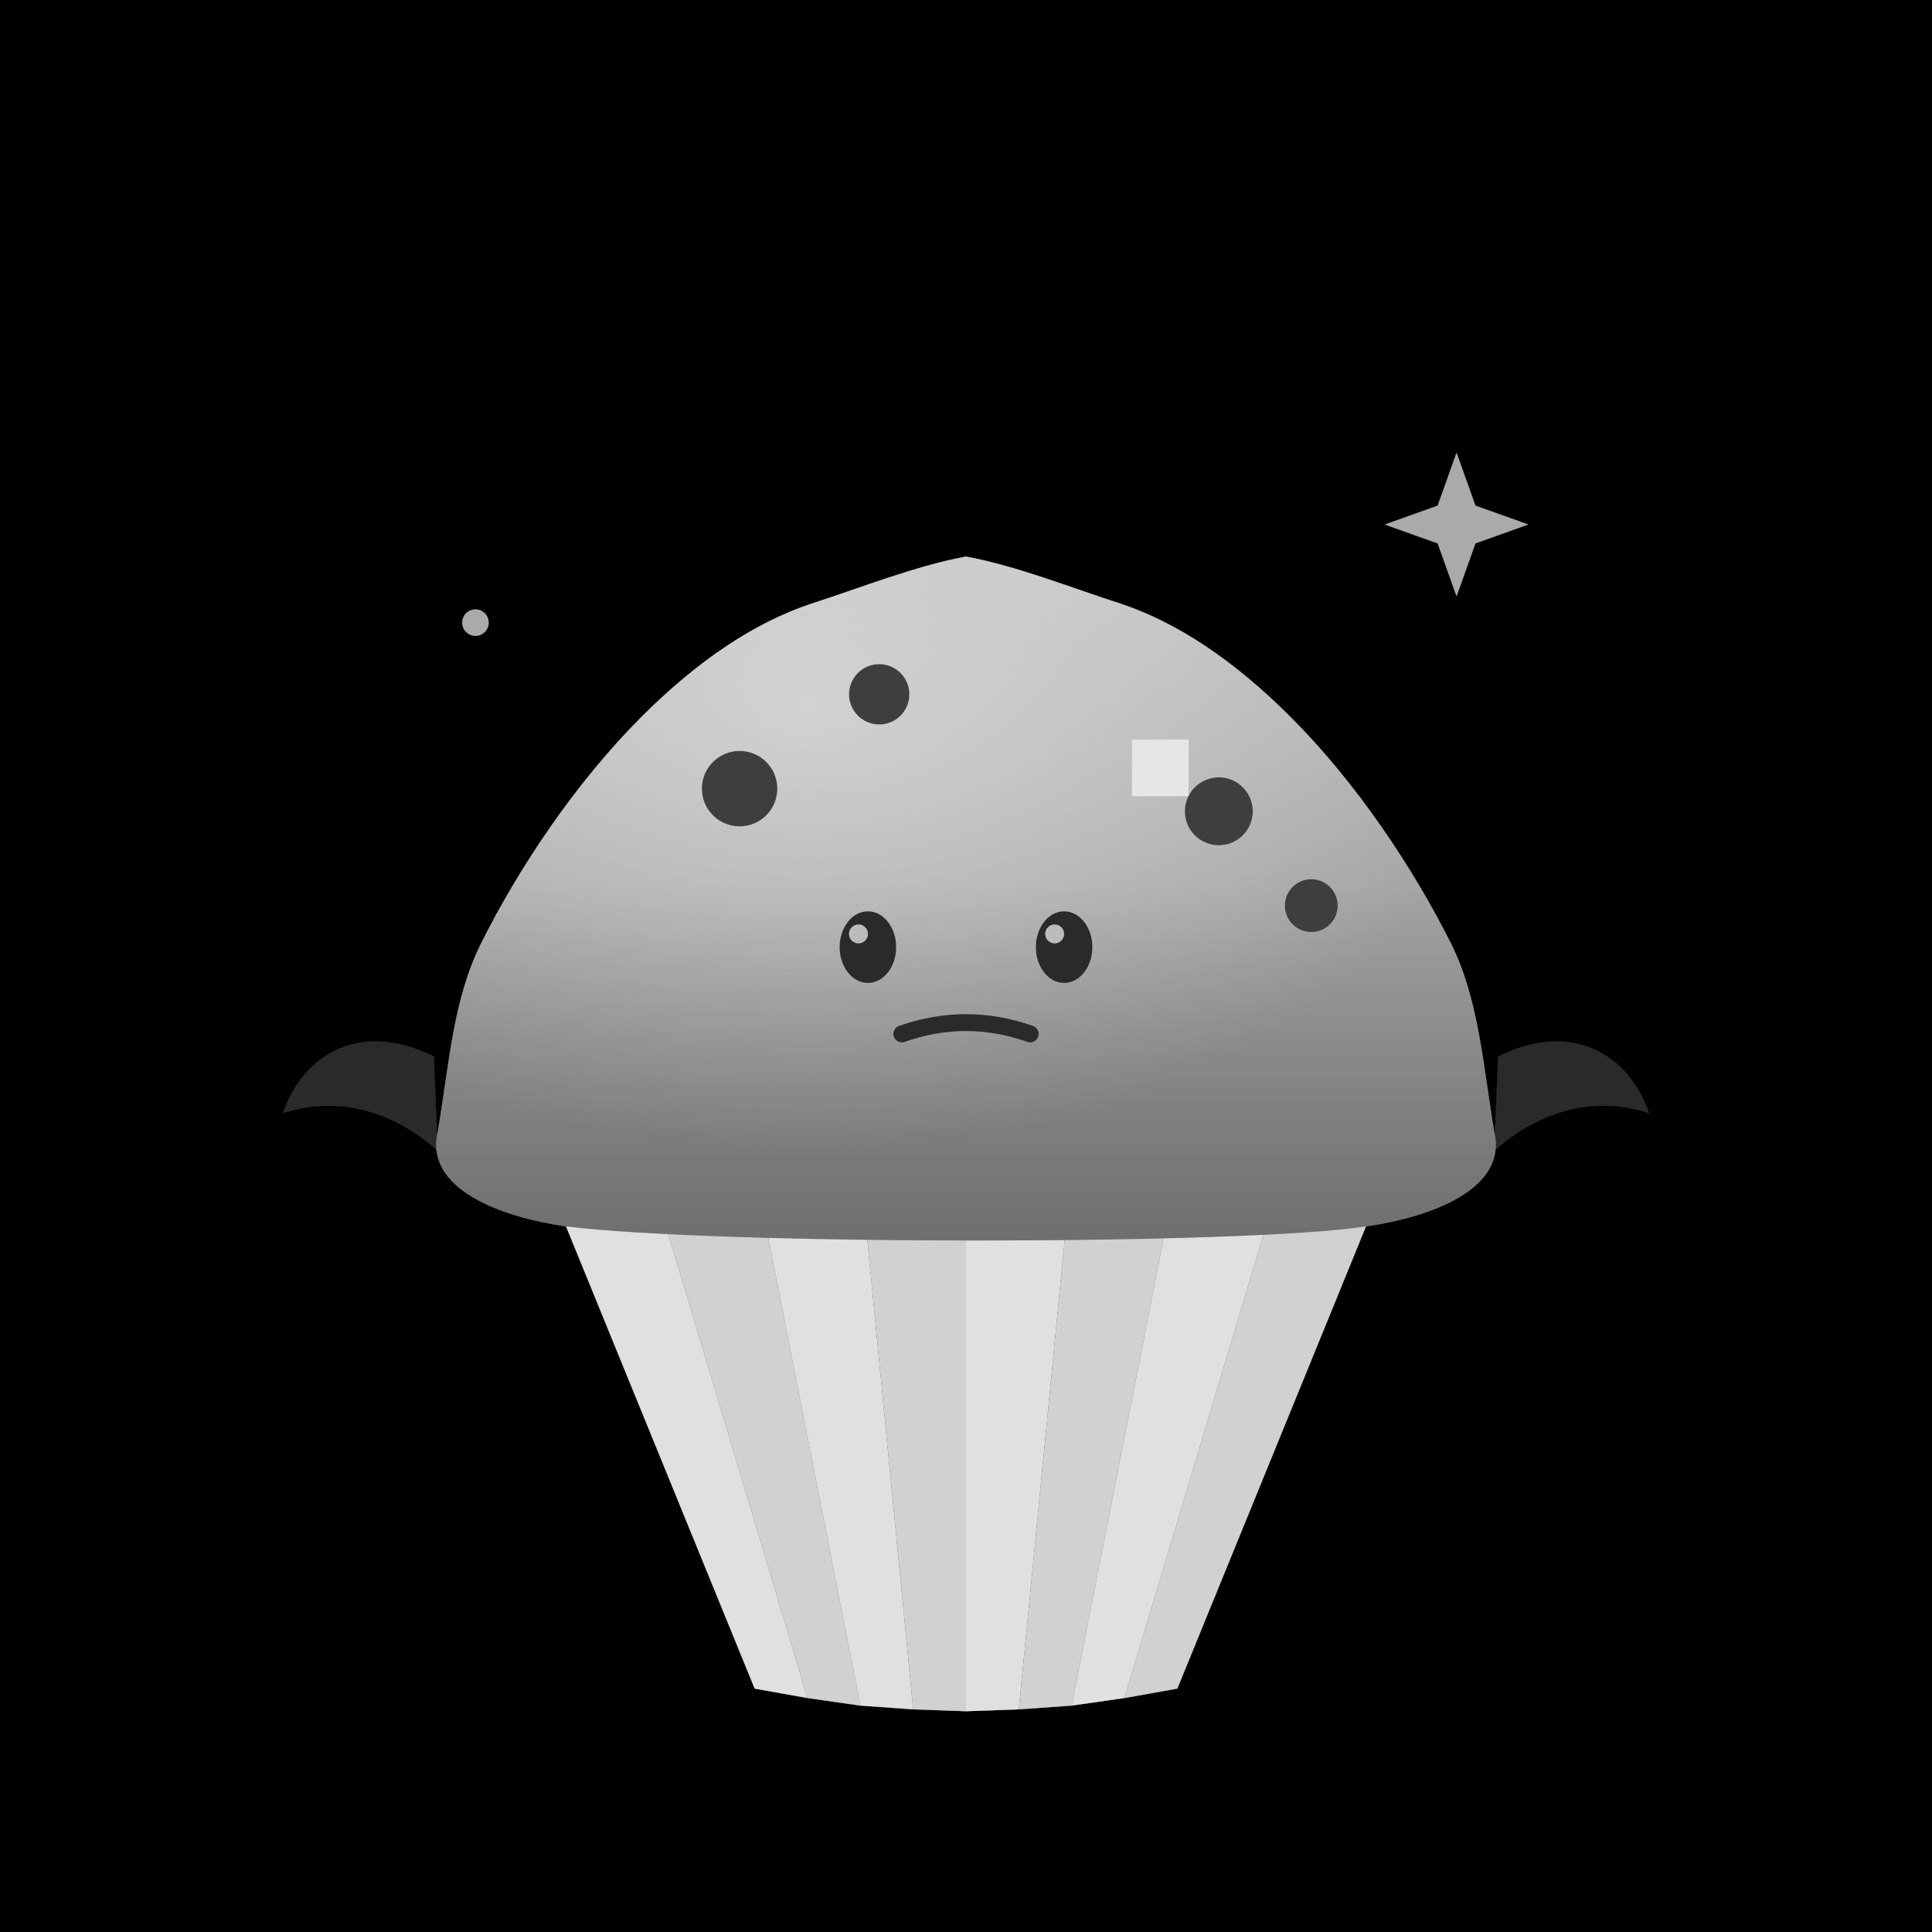
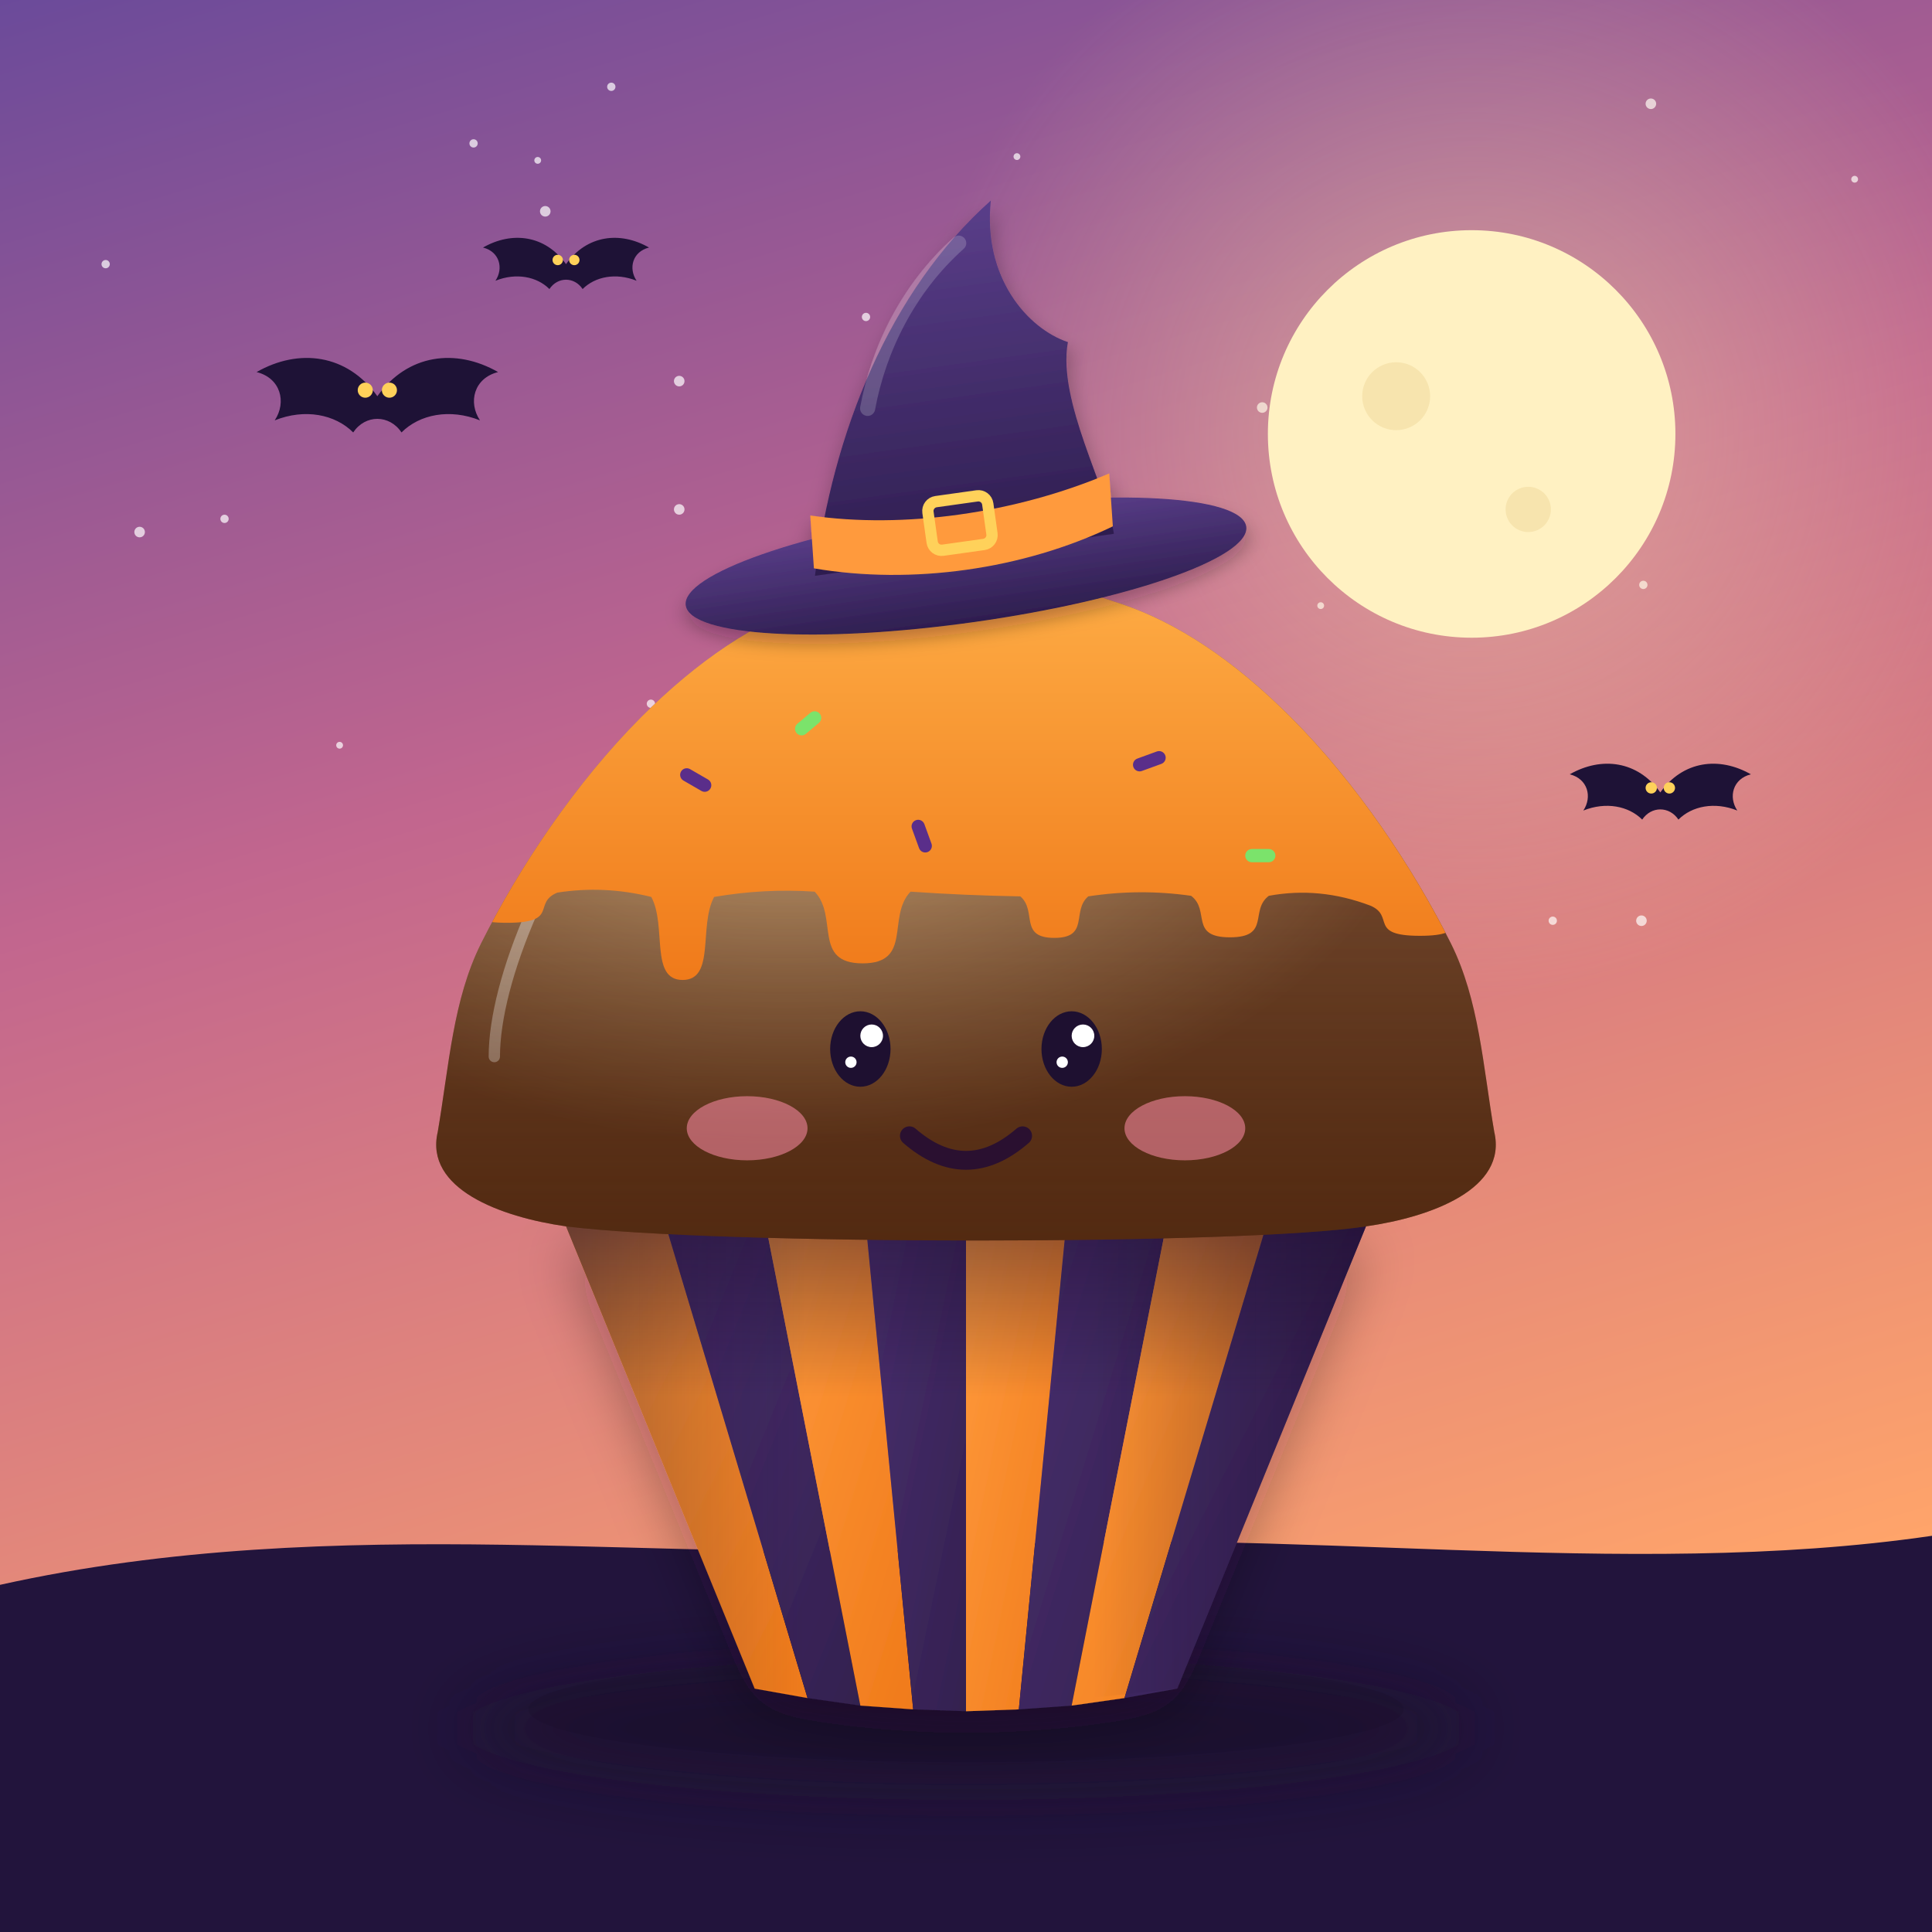
<svg xmlns="http://www.w3.org/2000/svg" width="1024" height="1024" viewBox="0 0 1024 1024">
  <defs>
-     <linearGradient id="bg" x1="0" y1="0" x2="1" y2="1">
-       <stop offset="0" stop-color="#3D1F52" />
-       <stop offset="1" stop-color="#0D0614" />
+     <linearGradient id="dome" x1="0" y1="0" x2="0" y2="1">
+       <stop offset="0" stop-color="#8A5A3A" />
+       <stop offset="1" stop-color="#4E2A16" />
    </linearGradient>
-     <linearGradient id="dome" x1="0" y1="0" x2="0" y2="1">
-       <stop offset="0" stop-color="#E8965A" />
-       <stop offset="1" stop-color="#8A4A1E" />
+     <radialGradient id="domeSheen" cx="0.33" cy="0.24" r="0.62">
+       <stop offset="0" stop-color="#FFE0A8" stop-opacity="0.6" />
+       <stop offset="1" stop-color="#FFE0A8" stop-opacity="0" />
+     </radialGradient>
+     <linearGradient id="domeShade" x1="0" y1="470" x2="0" y2="660" gradientUnits="userSpaceOnUse">
+       <stop offset="0" stop-color="#5A2A0A" stop-opacity="0" />
+       <stop offset="1" stop-color="#5A2A0A" stop-opacity="0.42" />
    </linearGradient>
-     <radialGradient id="sheen" cx="0.35" cy="0.22" r="0.65">
-       <stop offset="0" stop-color="#F7C48E" stop-opacity="0.7" />
-       <stop offset="1" stop-color="#F7C48E" stop-opacity="0" />
-     </radialGradient>
-     <radialGradient id="glow" cx="0.5" cy="0.5" r="0.5">
-       <stop offset="0" stop-color="#7CFF6B" stop-opacity="0.10" />
-       <stop offset="1" stop-color="#7CFF6B" stop-opacity="0" />
-     </radialGradient>
-     <filter id="s" x="-30%" y="-30%" width="160%" height="160%">
-       <feDropShadow dx="0" dy="12" stdDeviation="14" flood-color="#000000" flood-opacity="0" />
+     <clipPath id="domeClip">
+       <path d="M300,650 C265,645 225,630 232,600 C238,565 240,530 255,500 C275,460 305,415 340,380 C370,350 400,330 430,320 C455,312 485,300 512,295 C539,300 569,312 594,320 C624,330 654,350 684,380 C719,415 749,460 769,500 C784,530 786,565 792,600 C799,630 759,645 724,650 C660,660 380,660 300,650 Z" />
+     </clipPath>
+     <linearGradient id="linerA" x1="0" y1="0" x2="1" y2="1">
+       <stop offset="0" stop-color="#FF9A3C" />
+       <stop offset="1" stop-color="#F07A1A" />
+     </linearGradient>
+     <linearGradient id="linerB" x1="0" y1="0" x2="1" y2="1">
+       <stop offset="0" stop-color="#4A3070" />
+       <stop offset="1" stop-color="#33204F" />
+     </linearGradient>
+     <linearGradient id="linerShade" x1="300" y1="0" x2="724" y2="0" gradientUnits="userSpaceOnUse">
+       <stop offset="0" stop-color="#1A0A2A" stop-opacity="0.36" />
+       <stop offset="0.3" stop-color="#1A0A2A" stop-opacity="0" />
+       <stop offset="0.66" stop-color="#1A0A2A" stop-opacity="0" />
+       <stop offset="1" stop-color="#1A0A2A" stop-opacity="0.42" />
+     </linearGradient>
+     <linearGradient id="linerAO" x1="0" y1="650" x2="0" y2="740" gradientUnits="userSpaceOnUse">
+       <stop offset="0" stop-color="#1A0A2A" stop-opacity="0.45" />
+       <stop offset="1" stop-color="#1A0A2A" stop-opacity="0" />
+     </linearGradient>
+     <clipPath id="linerClip">
+       <polygon points="300,650 724,650 624,895 512,907 400,895" />
+     </clipPath>
+     <filter id="soft" x="-30%" y="-30%" width="160%" height="160%">
+       <feDropShadow dx="0" dy="12" stdDeviation="14" flood-color="#140A24" flood-opacity="0.3" />
    </filter>
-     <radialGradient id="rmBloom" cx="512" cy="560" r="500" gradientUnits="userSpaceOnUse">
-       <stop offset="0" stop-color="#FFFFFF" stop-opacity="0.1" />
-       <stop offset=".42" stop-color="#FFFFFF" stop-opacity="0.042" />
-       <stop offset="1" stop-color="#FFFFFF" stop-opacity="0" />
-     </radialGradient>
-     <radialGradient id="rmVig" cx="512" cy="470" r="760" gradientUnits="userSpaceOnUse">
-       <stop offset=".5" stop-color="#000000" stop-opacity="0" />
-       <stop offset="1" stop-color="#000000" stop-opacity="0.0" />
-     </radialGradient>
-     <filter id="rmBlur18" x="-40%" y="-200%" width="180%" height="500%">
+     <filter id="small" x="-40%" y="-40%" width="180%" height="180%">
+       <feDropShadow dx="0" dy="5" stdDeviation="5" flood-color="#140A24" flood-opacity="0.3" />
+     </filter>
+     <filter id="blur18" x="-40%" y="-200%" width="180%" height="500%">
      <feGaussianBlur stdDeviation="18" />
    </filter>
-     <filter id="rmBlur6" x="-20%" y="-200%" width="140%" height="500%">
+     <filter id="blur6" x="-50%" y="-50%" width="200%" height="200%">
      <feGaussianBlur stdDeviation="6" />
    </filter>
-     <linearGradient id="rmLinerShade" x1="300" y1="0" x2="724" y2="0" gradientUnits="userSpaceOnUse">
-       <stop offset="0" stop-color="#695178" stop-opacity=".42" />
-       <stop offset=".34" stop-color="#695178" stop-opacity="0" />
-       <stop offset=".6" stop-color="#695178" stop-opacity="0" />
-       <stop offset="1" stop-color="#695178" stop-opacity=".5" />
+     <filter id="blur14" x="-50%" y="-50%" width="200%" height="200%">
+       <feGaussianBlur stdDeviation="14" />
+     </filter>
+     <linearGradient id="bgS" x1="0" y1="0" x2="0.3" y2="1">
+       <stop offset="0" stop-color="#6A4A9A" />
+       <stop offset="0.45" stop-color="#C2668E" />
+       <stop offset="1" stop-color="#FFA46A" />
    </linearGradient>
-     <linearGradient id="rmAO" x1="0" y1="660" x2="0" y2="730" gradientUnits="userSpaceOnUse">
-       <stop offset="0" stop-color="#695178" stop-opacity=".55" />
-       <stop offset="1" stop-color="#695178" stop-opacity="0" />
+     <radialGradient id="moonG" cx="780" cy="230" r="300" gradientUnits="userSpaceOnUse">
+       <stop offset="0" stop-color="#FFE9A8" stop-opacity="0.45" />
+       <stop offset="1" stop-color="#FFE9A8" stop-opacity="0" />
+     </radialGradient>
+     <linearGradient id="orangeF" x1="0" y1="0" x2="0" y2="1">
+       <stop offset="0" stop-color="#FFB24A" />
+       <stop offset="1" stop-color="#F07A1A" />
    </linearGradient>
-     <clipPath id="rmLinerClip">
-       <polygon points="300,650 353,650 428,900 400,895" />
-       <polygon points="353,650 406,650 456,904 428,900" />
-       <polygon points="406,650 459,650 484,906 456,904" />
-       <polygon points="459,650 512,650 512,907 484,906" />
-       <polygon points="512,650 565,650 540,906 512,907" />
-       <polygon points="565,650 618,650 568,904 540,906" />
-       <polygon points="618,650 671,650 596,900 568,904" />
-       <polygon points="671,650 724,650 624,895 596,900" />
-     </clipPath>
-     <radialGradient id="rmKey" cx="170" cy="110" r="900" gradientUnits="userSpaceOnUse">
-       <stop offset="0" stop-color="#FFFFFF" stop-opacity="0.0" />
-       <stop offset=".7" stop-color="#FFFFFF" stop-opacity="0" />
-     </radialGradient>
-     <linearGradient id="rmDomeShade" x1="0" y1="470" x2="0" y2="660" gradientUnits="userSpaceOnUse">
-       <stop offset="0" stop-color="#522300" stop-opacity="0" />
-       <stop offset="1" stop-color="#522300" stop-opacity=".42" />
+     <linearGradient id="hatW" x1="0" y1="0" x2="0" y2="1">
+       <stop offset="0" stop-color="#5A3E8A" />
+       <stop offset="1" stop-color="#2E1E4F" />
    </linearGradient>
-     <clipPath id="rmDomeClip">
-       <path d="M300,650 C265,645 225,630 232,600 C238,565 240,530 255,500 C275,460 305,415 340,380 C370,350 400,330 430,320 C455,312 485,300 512,295 C539,300 569,312 594,320 C624,330 654,350 684,380 C719,415 749,460 769,500 C784,530 786,565 792,600 C799,630 759,645 724,650 C660,660 380,660 300,650 Z" />
-     </clipPath>
-     <filter id="rmMono" color-interpolation-filters="sRGB">
-       <feColorMatrix type="saturate" values="0" />
-       <feComponentTransfer>
-         <feFuncR type="gamma" exponent="0.62" />
-         <feFuncG type="gamma" exponent="0.62" />
-         <feFuncB type="gamma" exponent="0.62" />
-       </feComponentTransfer>
-     </filter>
  </defs>
-   <g filter="url(#rmMono)">
-     <g clip-path="url(#rmLinerClip)">
-       <rect x="300" y="662" width="424" height="240" fill="url(#rmLinerShade)" />
-       <rect x="300" y="662" width="424" height="70" fill="url(#rmAO)" />
+   <rect width="1024" height="1024" fill="url(#bgS)" />
+   <circle cx="345" cy="373" r="2.2" fill="#FFFFFF" opacity="0.7" />
+   <circle cx="539" cy="83" r="1.8" fill="#FFFFFF" opacity="0.7" />
+   <circle cx="871" cy="310" r="2.2" fill="#FFFFFF" opacity="0.7" />
+   <circle cx="285" cy="85" r="1.8" fill="#FFFFFF" opacity="0.7" />
+   <circle cx="119" cy="275" r="2.2" fill="#FFFFFF" opacity="0.7" />
+   <circle cx="74" cy="282" r="2.8" fill="#FFFFFF" opacity="0.7" />
+   <circle cx="461" cy="263" r="2.2" fill="#FFFFFF" opacity="0.7" />
+   <circle cx="704" cy="218" r="2.8" fill="#FFFFFF" opacity="0.7" />
+   <circle cx="847" cy="216" r="1.8" fill="#FFFFFF" opacity="0.7" />
+   <circle cx="875" cy="55" r="2.8" fill="#FFFFFF" opacity="0.7" />
+   <circle cx="180" cy="395" r="1.8" fill="#FFFFFF" opacity="0.7" />
+   <circle cx="251" cy="76" r="2.2" fill="#FFFFFF" opacity="0.7" />
+   <circle cx="324" cy="46" r="2.2" fill="#FFFFFF" opacity="0.7" />
+   <circle cx="870" cy="488" r="2.8" fill="#FFFFFF" opacity="0.7" />
+   <circle cx="462" cy="337" r="2.2" fill="#FFFFFF" opacity="0.7" />
+   <circle cx="823" cy="488" r="2.2" fill="#FFFFFF" opacity="0.7" />
+   <circle cx="289" cy="112" r="2.8" fill="#FFFFFF" opacity="0.7" />
+   <circle cx="983" cy="95" r="1.8" fill="#FFFFFF" opacity="0.7" />
+   <circle cx="360" cy="270" r="2.8" fill="#FFFFFF" opacity="0.7" />
+   <circle cx="669" cy="216" r="2.8" fill="#FFFFFF" opacity="0.7" />
+   <circle cx="56" cy="140" r="2.2" fill="#FFFFFF" opacity="0.7" />
+   <circle cx="700" cy="321" r="1.8" fill="#FFFFFF" opacity="0.7" />
+   <circle cx="425" cy="500" r="2.8" fill="#FFFFFF" opacity="0.7" />
+   <circle cx="360" cy="202" r="2.8" fill="#FFFFFF" opacity="0.7" />
+   <circle cx="605" cy="360" r="1.8" fill="#FFFFFF" opacity="0.7" />
+   <circle cx="459" cy="168" r="2.2" fill="#FFFFFF" opacity="0.7" />
+   <rect width="1024" height="1024" fill="url(#moonG)" />
+   <circle cx="780" cy="230" r="108" fill="#FFF1C2" />
+   <circle cx="740" cy="210" r="18" fill="#F2DCA0" opacity="0.6" />
+   <circle cx="810" cy="270" r="12" fill="#F2DCA0" opacity="0.6" />
+   <g transform="translate(200 210) scale(1.6)">
+     <path d="M0,0 C-10,-14 -26,-16 -40,-8 C-32,-6 -30,2 -34,8 C-24,4 -14,6 -8,12 C-4,6 4,6 8,12 C14,6 24,4 34,8 C30,2 32,-6 40,-8 C26,-16 10,-14 0,0 Z" fill="#1E1236" />
+     <circle cx="-4" cy="-2" r="2.5" fill="#FFD15A" />
+     <circle cx="4" cy="-2" r="2.5" fill="#FFD15A" />
+   </g>
+   <g transform="translate(300 140) scale(1.1)">
+     <path d="M0,0 C-10,-14 -26,-16 -40,-8 C-32,-6 -30,2 -34,8 C-24,4 -14,6 -8,12 C-4,6 4,6 8,12 C14,6 24,4 34,8 C30,2 32,-6 40,-8 C26,-16 10,-14 0,0 Z" fill="#1E1236" />
+     <circle cx="-4" cy="-2" r="2.5" fill="#FFD15A" />
+     <circle cx="4" cy="-2" r="2.5" fill="#FFD15A" />
+   </g>
+   <g transform="translate(880 420) scale(1.2)">
+     <path d="M0,0 C-10,-14 -26,-16 -40,-8 C-32,-6 -30,2 -34,8 C-24,4 -14,6 -8,12 C-4,6 4,6 8,12 C14,6 24,4 34,8 C30,2 32,-6 40,-8 C26,-16 10,-14 0,0 Z" fill="#1E1236" />
+     <circle cx="-4" cy="-2" r="2.5" fill="#FFD15A" />
+     <circle cx="4" cy="-2" r="2.5" fill="#FFD15A" />
+   </g>
+   <path d="M0,840 C180,800 360,830 512,820 C680,808 860,838 1024,814 L1024,1024 L0,1024 Z" fill="#22143C" />
+   <ellipse cx="512" cy="916" rx="268" ry="38" fill="#140A24" opacity="0.42" filter="url(#blur18)" />
+   <ellipse cx="512" cy="906" rx="232" ry="28" fill="#140A24" opacity="0.2" />
+   <g filter="url(#soft)">
+     <polygon points="300,650 353,650 428,900 400,895" fill="url(#linerA)" />
+     <polygon points="353,650 406,650 456,904 428,900" fill="url(#linerB)" />
+     <polygon points="406,650 459,650 484,906 456,904" fill="url(#linerA)" />
+     <polygon points="459,650 512,650 512,907 484,906" fill="url(#linerB)" />
+     <polygon points="512,650 565,650 540,906 512,907" fill="url(#linerA)" />
+     <polygon points="565,650 618,650 568,904 540,906" fill="url(#linerB)" />
+     <polygon points="618,650 671,650 596,900 568,904" fill="url(#linerA)" />
+     <polygon points="671,650 724,650 624,895 596,900" fill="url(#linerB)" />
+   </g>
+   <g clip-path="url(#linerClip)">
+     <rect x="300" y="650" width="424" height="260" fill="url(#linerShade)" />
+     <rect x="300" y="650" width="424" height="90" fill="url(#linerAO)" />
+   </g>
+   <path d="M300,650 C265,645 225,630 232,600 C238,565 240,530 255,500 C275,460 305,415 340,380 C370,350 400,330 430,320 C455,312 485,300 512,295 C539,300 569,312 594,320 C624,330 654,350 684,380 C719,415 749,460 769,500 C784,530 786,565 792,600 C799,630 759,645 724,650 C660,660 380,660 300,650 Z" fill="url(#dome)" />
+   <path d="M300,650 C265,645 225,630 232,600 C238,565 240,530 255,500 C275,460 305,415 340,380 C370,350 400,330 430,320 C455,312 485,300 512,295 C539,300 569,312 594,320 C624,330 654,350 684,380 C719,415 749,460 769,500 C784,530 786,565 792,600 C799,630 759,645 724,650 C660,660 380,660 300,650 Z" fill="url(#domeSheen)" />
+   <path d="M262,560 C262,520 290,450 340,390 C380,345 440,312 512,300" fill="none" stroke="#FFFFFF" stroke-width="6" stroke-linecap="round" opacity="0.35" />
+   <g clip-path="url(#domeClip)">
+     <rect x="220" y="470" width="590" height="200" fill="url(#domeShade)" />
+     <path d="M220,280 L820,280 L820,475.8 Q799.5,475.1 779.0,480.0 C765.8,485.6 780.3,496.0 752.6,496.0 C725.0,496.0 739.5,485.6 726.3,480.0 Q699.4,469.8 672.5,474.8 C662.2,482.5 673.6,496.8 651.9,496.8 C630.2,496.8 641.6,482.5 631.3,474.8 Q604.0,470.9 576.8,475.1 C567.8,482.8 577.7,497.1 558.8,497.1 C539.9,497.1 549.8,482.8 540.8,475.1 Q511.7,474.6 482.6,472.6 C469.9,485.9 483.9,510.6 457.2,510.6 C430.6,510.6 444.5,485.9 431.8,472.6 Q405.2,470.8 378.5,475.4 C370.2,490.8 379.3,519.4 361.8,519.4 C344.3,519.4 353.5,490.8 345.2,475.4 Q320.3,469.2 295.4,473.1 C282.0,478.7 296.7,489.1 268.7,489.1 C240.7,489.1 255.4,478.7 242.0,473.1 Q231.0,478.9 220,478.2 Z" fill="url(#orangeF)" />
+     <g fill="#5A2E8A">
+       <rect x="360" y="410" width="18" height="7" rx="3.5" transform="rotate(30 369 413)" />
+       <rect x="600" y="400" width="18" height="7" rx="3.5" transform="rotate(-20 609 403)" />
+       <rect x="480" y="440" width="18" height="7" rx="3.5" transform="rotate(70 489 443)" />
    </g>
-     <rect width="1024" height="1024" fill="#000000" />
-     <ellipse cx="512" cy="905" rx="235" ry="32" fill="#000000" opacity="0" />
-     <g fill="#160A20">
-       <path d="M230,560 C190,540 160,560 150,590 C180,580 210,590 232,610 Z" />
-       <path d="M794,560 C834,540 864,560 874,590 C844,580 814,590 792,610 Z" />
-     </g>
-     <g filter="url(#s)">
-       <polygon points="300,650 353,650 428,900 400,895" fill="#D8CBE0" />
-       <polygon points="353,650 406,650 456,904 428,900" fill="#C4B4CF" />
-       <polygon points="406,650 459,650 484,906 456,904" fill="#D8CBE0" />
-       <polygon points="459,650 512,650 512,907 484,906" fill="#C4B4CF" />
-       <polygon points="512,650 565,650 540,906 512,907" fill="#D8CBE0" />
-       <polygon points="565,650 618,650 568,904 540,906" fill="#C4B4CF" />
-       <polygon points="618,650 671,650 596,900 568,904" fill="#D8CBE0" />
-       <polygon points="671,650 724,650 624,895 596,900" fill="#C4B4CF" />
-     </g>
-     <path d="M300,650 C265,645 225,630 232,600 C238,565 240,530 255,500 C275,460 305,415 340,380 C370,350 400,330 430,320 C455,312 485,300 512,295 C539,300 569,312 594,320 C624,330 654,350 684,380 C719,415 749,460 769,500 C784,530 786,565 792,600 C799,630 759,645 724,650 C660,660 380,660 300,650 Z" fill="url(#dome)" />
-     <path d="M300,650 C265,645 225,630 232,600 C238,565 240,530 255,500 C275,460 305,415 340,380 C370,350 400,330 430,320 C455,312 485,300 512,295 C539,300 569,312 594,320 C624,330 654,350 684,380 C719,415 749,460 769,500 C784,530 786,565 792,600 C799,630 759,645 724,650 C660,660 380,660 300,650 Z" fill="url(#sheen)" />
-     <g clip-path="url(#rmDomeClip)">
-       <rect x="220" y="470" width="590" height="200" fill="url(#rmDomeShade)" />
-     </g>
-     <g fill="#1A1A1A">
-       <circle cx="392" cy="418" r="20" />
-       <circle cx="466" cy="368" r="16" />
-       <circle cx="646" cy="430" r="18" />
-       <circle cx="695" cy="480" r="14" />
-     </g>
-     <rect x="600" y="392" width="30" height="30" fill="#7CFF6B" />
-     <g>
-       <ellipse cx="460" cy="502" rx="15" ry="19" fill="#160A20" />
-       <ellipse cx="564" cy="502" rx="15" ry="19" fill="#160A20" />
-       <circle cx="455" cy="495" r="5" fill="#FF8A2E" />
-       <circle cx="559" cy="495" r="5" fill="#FF8A2E" />
-       <path d="M478,548 Q512,536 546,548" stroke="#160A20" stroke-width="9" stroke-linecap="round" fill="none" />
-     </g>
-     <g fill="#FF8A2E" opacity="0.85">
-       <path d="M772,240 L782,268 L810,278 L782,288 L772,316 L762,288 L734,278 L762,268 Z" />
-       <circle cx="252" cy="330" r="7" />
+     <g fill="#7BE36B">
+       <rect x="420" y="380" width="16" height="7" rx="3.5" transform="rotate(-40 428 383)" />
+       <rect x="660" y="450" width="16" height="7" rx="3.5" />
    </g>
  </g>
+   <g transform="translate(512 300) rotate(-8)" filter="url(#small)">
+     <ellipse cx="0" cy="0" rx="150" ry="30" fill="url(#hatW)" />
+     <path d="M-80,-6 C-60,-80 -20,-150 40,-190 C30,-150 50,-120 70,-110 C60,-80 80,-30 80,-6 Z" fill="url(#hatW)" />
+     <path d="M-80,-10 C-30,6 30,6 80,-10 L82,-38 C30,-24 -30,-24 -78,-38 Z" fill="#FF9A3C" />
+     <rect x="-16" y="-36" width="32" height="26" rx="5" fill="none" stroke="#FFD15A" stroke-width="6" />
+     <path d="M-40,-90 C-30,-120 -10,-150 20,-170" stroke="#FFFFFF" stroke-width="8" stroke-linecap="round" fill="none" opacity="0.18" />
+   </g>
+   <g fill="#FF8DA8" opacity="0.55">
+     <ellipse cx="396" cy="598" rx="32" ry="17" />
+     <ellipse cx="628" cy="598" rx="32" ry="17" />
+   </g>
+   <g fill="#1E1030">
+     <ellipse cx="456" cy="556" rx="16" ry="20" />
+     <ellipse cx="568" cy="556" rx="16" ry="20" />
+   </g>
+   <g fill="#FFFFFF">
+     <circle cx="462" cy="549" r="6" />
+     <circle cx="574" cy="549" r="6" />
+     <circle cx="451" cy="563" r="3" />
+     <circle cx="563" cy="563" r="3" />
+   </g>
+   <path d="M482,602 Q512,628 542,602" stroke="#2A1030" stroke-width="10" stroke-linecap="round" fill="none" />
</svg>
